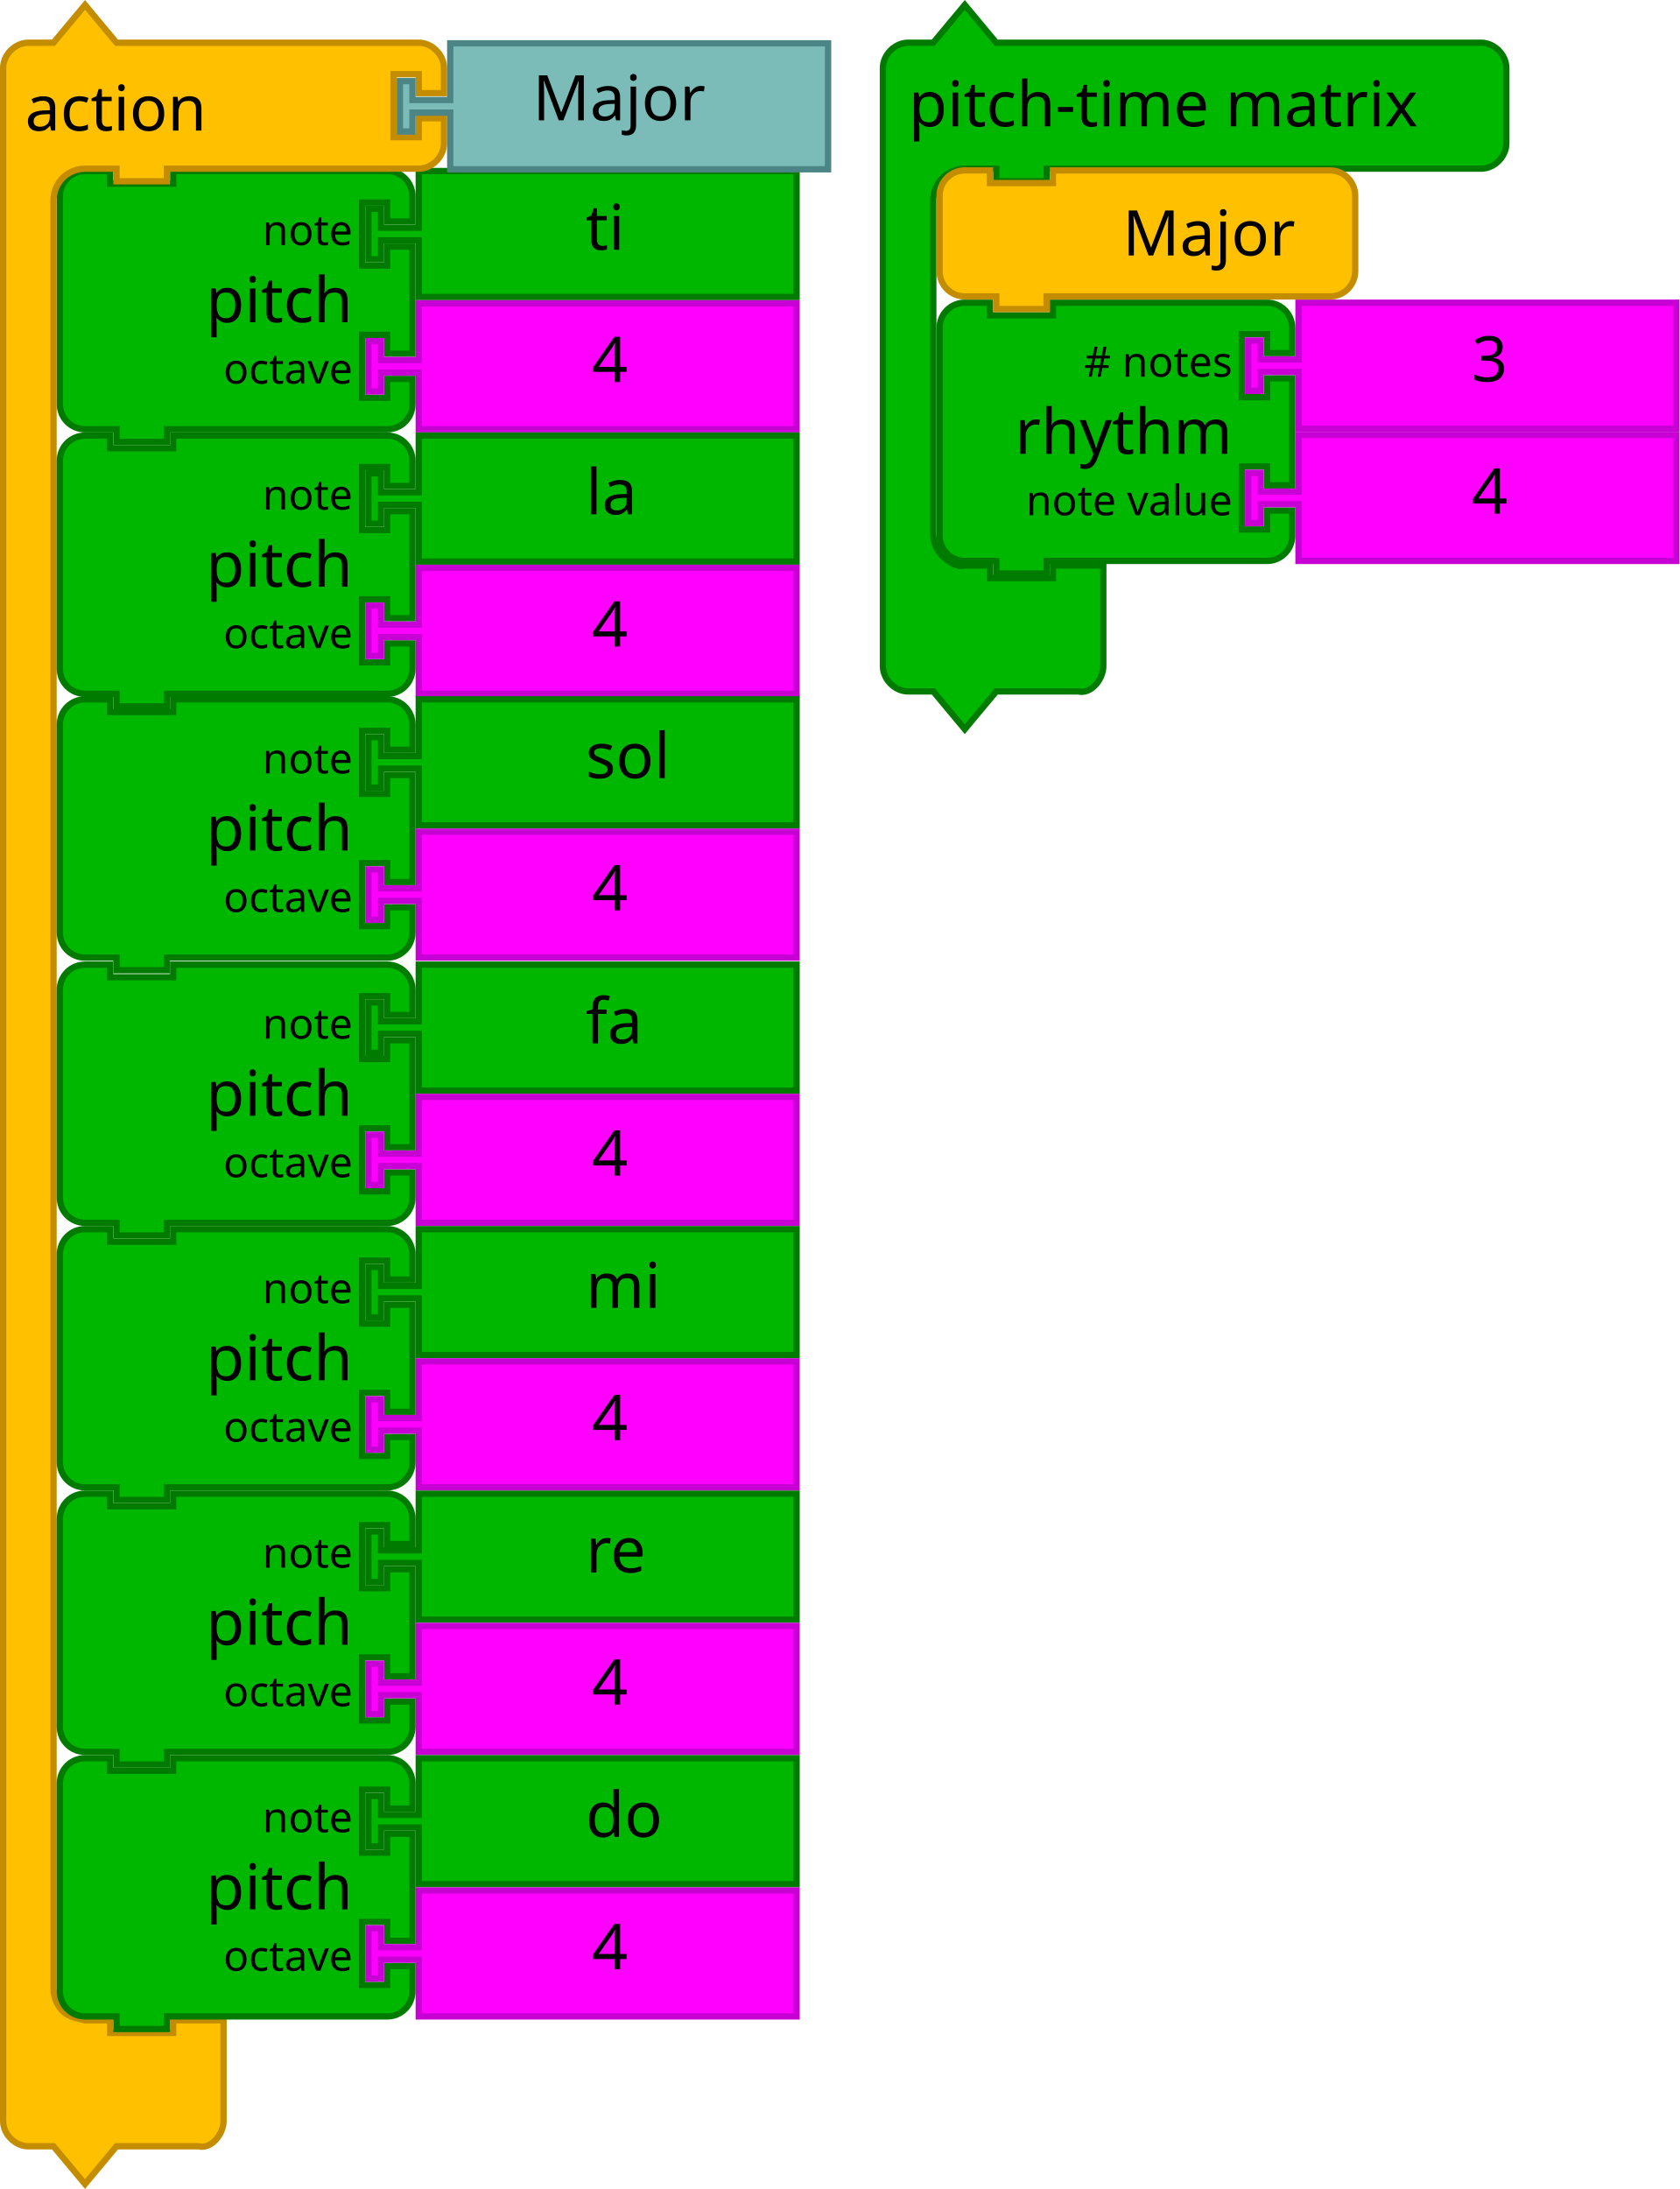
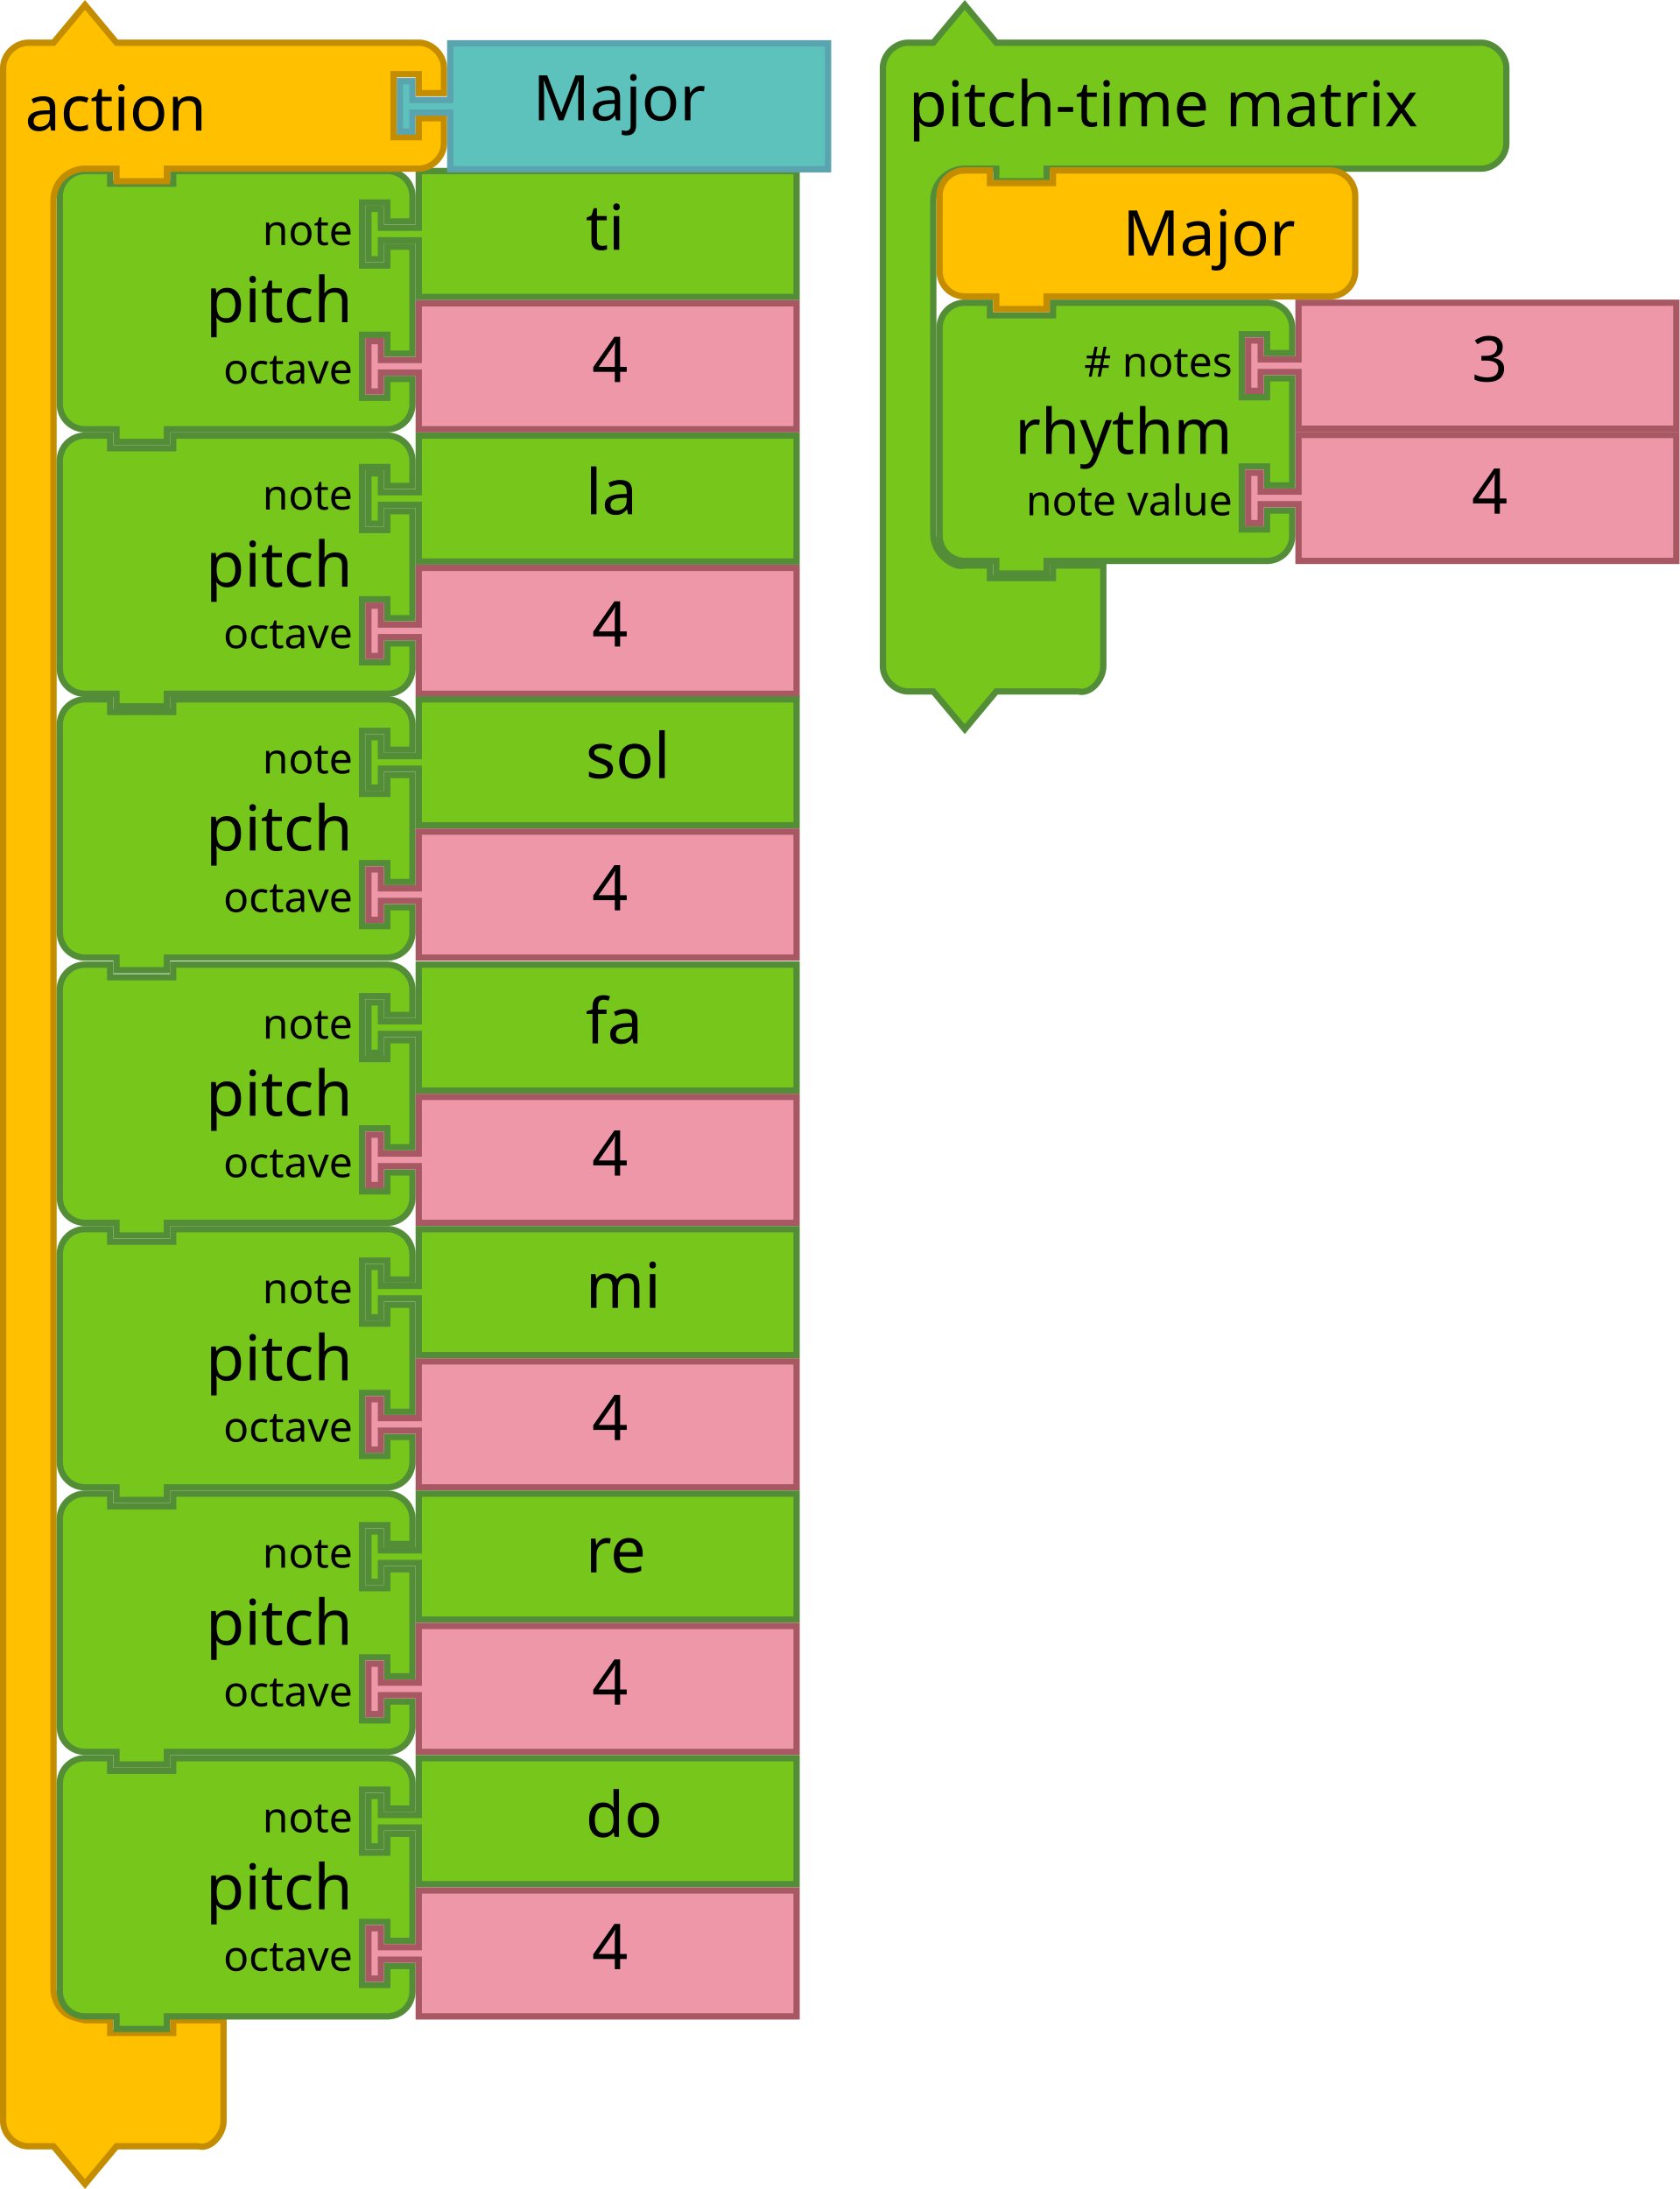
<svg xmlns="http://www.w3.org/2000/svg" version="1.1" width="533.416" height="695.124" id="svg3641">
  <defs id="defs3668" />
  <g id="g4196" transform="translate(-18,-41.80545)">
-     <path style="fill:#00b700;fill-opacity:1;stroke:#007b00;stroke-width:2;stroke-linecap:round;stroke-opacity:1" id="path3194" d="m 37,112.124 0,-8 a 8,8 0 0 1 8,-8 l 8,0 0,4 20,0 0,-4 60,0 8,0 a 8,8 0 0 1 8,8 l 0,8 -8,0 0,-6 -8,0 0,20 8,0 0,-6 8,0 0,34 -8,0 0,-6 -8,0 0,20 8,0 0,-6 8,0 0,8 a 8,8 0 0 1 -8,8 l -8,0 -60,0 -2,0 0,4 -16,0 0,-4 -2,0 -8,0 a 8,8 0 0 1 -8,-8 l 0,-8 0,-42 0,-8 z" />
+     <path style="fill:#76C61C;fill-opacity:1;stroke:#538D38;stroke-width:2;stroke-linecap:round;stroke-opacity:1" id="path3194" d="m 37,112.124 0,-8 a 8,8 0 0 1 8,-8 l 8,0 0,4 20,0 0,-4 60,0 8,0 a 8,8 0 0 1 8,8 l 0,8 -8,0 0,-6 -8,0 0,20 8,0 0,-6 8,0 0,34 -8,0 0,-6 -8,0 0,20 8,0 0,-6 8,0 0,8 a 8,8 0 0 1 -8,8 l -8,0 -60,0 -2,0 0,4 -16,0 0,-4 -2,0 -8,0 a 8,8 0 0 1 -8,-8 l 0,-8 0,-42 0,-8 z" />
    <text y="95.124" x="36" style="font-size:20px;font-family:Sans;text-anchor:end;fill:#000000" id="text3196">
      <tspan id="tspan3198" y="144.124" x="130">pitch</tspan>
    </text>
    <text y="97.124" x="36" style="font-size:13.333px;font-family:Sans;text-anchor:end;fill:#000000" id="text3200">
      <tspan id="tspan3202" y="119.624" x="130">note</tspan>
    </text>
    <text y="99.124" x="36" style="font-size:13.333px;font-family:Sans;text-anchor:end;fill:#000000" id="text3204">
      <tspan id="tspan3206" y="163.624" x="130">octave</tspan>
    </text>
-     <path d="m 151,96.124 120,0 0,40 -120,0 0,-16 0,-2 -12,0 0,6 -4,0 0,-16 4,0 0,6 12,0 0,-2 z" id="path21" style="fill:#00b700;fill-opacity:1;stroke:#007b00;stroke-width:2;stroke-linecap:round;stroke-opacity:1" />
+     <path d="m 151,96.124 120,0 0,40 -120,0 0,-16 0,-2 -12,0 0,6 -4,0 0,-16 4,0 0,6 12,0 0,-2 z" id="path21" style="fill:#76C61C;fill-opacity:1;stroke:#538D38;stroke-width:2;stroke-linecap:round;stroke-opacity:1" />
    <text y="95.124" id="text23" style="font-size:20px;font-family:Sans;text-anchor:start;fill:#000000" x="184">
      <tspan x="204" y="121.124" id="tspan25">ti</tspan>
    </text>
-     <path style="fill:#ff00ff;fill-opacity:1;stroke:#c700d3;stroke-width:2;stroke-linecap:round;stroke-opacity:1" id="path21-6" d="m 151,138.124 120,0 0,40 -120,0 0,-16 0,-2 -12,0 0,6 -4,0 0,-16 4,0 0,6 12,0 0,-2 z" />
+     <path style="fill:#EE97A8;fill-opacity:1;stroke:#A75862;stroke-width:2;stroke-linecap:round;stroke-opacity:1" id="path21-6" d="m 151,138.124 120,0 0,40 -120,0 0,-16 0,-2 -12,0 0,6 -4,0 0,-16 4,0 0,6 12,0 0,-2 z" />
    <text y="137.124" x="186" style="font-size:20px;font-family:Sans;text-anchor:start;fill:#000000" id="text23-9">
      <tspan id="tspan25-8" y="163.124" x="206">4</tspan>
    </text>
  </g>
  <path d="m 1,29.562 0,-8 c 0,-4.189 3.811,-8 8,-8 l 8,0 10,-12 10,12 18,0 70,0 8,0 c 4.189,0 8,3.811 8,8 l 0,8 -8,0 0,-6 -8,0 0,20 8,0 0,-6 8,0 0,8 c 0,4.189 -3.811,8 -8,8 l -8,0 -70,0 -2,0 0,4 -16,0 0,-4 -2,0 -8,0 c -2.618,0 -5.22,1.078 -7.071,2.929 C 18.078,58.342 17,60.944 17,63.562 l 0,8 0,552 0,8 c 0,2.618 1.078,5.22 2.929,7.071 1.851,1.851 4.531,2.294 7.071,2.929 l 8,0 0,4 20,0 0,-4 16,0 0,12 0,12 0,8 c 0,4.189 -3.936,9.016 -8,8 l -8,0 -18,0 -10,12 -10,-12 -8,0 c -4.189,0 -8,-3.811 -8,-8 l 0,-8 z" id="path3027-4" style="fill:#ffc000;fill-opacity:1;stroke:#c48d00;stroke-width:2;stroke-linecap:round;stroke-opacity:1" />
  <text x="-0.055" y="-1.532" id="text3029-4" style="font-size:20px;font-family:Sans;text-anchor:start;fill:#000000">
    <tspan x="7.945" y="41.468" id="tspan3031-5">action</tspan>
  </text>
-   <path d="m 143,13.757 120,0 0,40 -120,0 0,-16 0,-2 -12,0 0,6 -4,0 0,-16 4,0 0,6 12,0 0,-2 z" id="path21-2-0" style="fill:#7bbbb8;fill-opacity:1;stroke:#4c8585;stroke-width:2;stroke-linecap:round;stroke-opacity:1" />
+   <path d="m 143,13.757 120,0 0,40 -120,0 0,-16 0,-2 -12,0 0,6 -4,0 0,-16 4,0 0,6 12,0 0,-2 z" id="path21-2-0" style="fill:#5DC1BC;fill-opacity:1;stroke:#5AA4AF;stroke-width:2;stroke-linecap:round;stroke-opacity:1" />
  <text x="149.218" y="12.213" id="text23-2" style="font-size:20px;font-family:Sans;text-anchor:start;fill:#000000">
    <tspan x="169.218" y="38.213" id="tspan25-1">Major</tspan>
  </text>
  <g id="g4196-3" transform="translate(-18,42.19455)">
-     <path style="fill:#00b700;fill-opacity:1;stroke:#007b00;stroke-width:2;stroke-linecap:round;stroke-opacity:1" id="path3194-6" d="m 37,112.124 0,-8 a 8,8 0 0 1 8,-8 l 8,0 0,4 20,0 0,-4 60,0 8,0 a 8,8 0 0 1 8,8 l 0,8 -8,0 0,-6 -8,0 0,20 8,0 0,-6 8,0 0,34 -8,0 0,-6 -8,0 0,20 8,0 0,-6 8,0 0,8 a 8,8 0 0 1 -8,8 l -8,0 -60,0 -2,0 0,4 -16,0 0,-4 -2,0 -8,0 a 8,8 0 0 1 -8,-8 l 0,-8 0,-42 0,-8 z" />
+     <path style="fill:#76C61C;fill-opacity:1;stroke:#538D38;stroke-width:2;stroke-linecap:round;stroke-opacity:1" id="path3194-6" d="m 37,112.124 0,-8 a 8,8 0 0 1 8,-8 l 8,0 0,4 20,0 0,-4 60,0 8,0 a 8,8 0 0 1 8,8 l 0,8 -8,0 0,-6 -8,0 0,20 8,0 0,-6 8,0 0,34 -8,0 0,-6 -8,0 0,20 8,0 0,-6 8,0 0,8 a 8,8 0 0 1 -8,8 l -8,0 -60,0 -2,0 0,4 -16,0 0,-4 -2,0 -8,0 a 8,8 0 0 1 -8,-8 l 0,-8 0,-42 0,-8 z" />
    <text y="95.124" x="36" style="font-size:20px;font-family:Sans;text-anchor:end;fill:#000000" id="text3196-7">
      <tspan id="tspan3198-5" y="144.124" x="130">pitch</tspan>
    </text>
    <text y="97.124" x="36" style="font-size:13.333px;font-family:Sans;text-anchor:end;fill:#000000" id="text3200-3">
      <tspan id="tspan3202-5" y="119.624" x="130">note</tspan>
    </text>
    <text y="99.124" x="36" style="font-size:13.333px;font-family:Sans;text-anchor:end;fill:#000000" id="text3204-6">
      <tspan id="tspan3206-2" y="163.624" x="130">octave</tspan>
    </text>
-     <path d="m 151,96.124 120,0 0,40 -120,0 0,-16 0,-2 -12,0 0,6 -4,0 0,-16 4,0 0,6 12,0 0,-2 z" id="path21-9" style="fill:#00b700;fill-opacity:1;stroke:#007b00;stroke-width:2;stroke-linecap:round;stroke-opacity:1" />
+     <path d="m 151,96.124 120,0 0,40 -120,0 0,-16 0,-2 -12,0 0,6 -4,0 0,-16 4,0 0,6 12,0 0,-2 z" id="path21-9" style="fill:#76C61C;fill-opacity:1;stroke:#538D38;stroke-width:2;stroke-linecap:round;stroke-opacity:1" />
    <text y="95.124" id="text23-1" style="font-size:20px;font-family:Sans;text-anchor:start;fill:#000000" x="184">
      <tspan x="204" y="121.124" id="tspan25-2">la</tspan>
    </text>
-     <path style="fill:#ff00ff;fill-opacity:1;stroke:#c700d3;stroke-width:2;stroke-linecap:round;stroke-opacity:1" id="path21-6-7" d="m 151,138.124 120,0 0,40 -120,0 0,-16 0,-2 -12,0 0,6 -4,0 0,-16 4,0 0,6 12,0 0,-2 z" />
+     <path style="fill:#EE97A8;fill-opacity:1;stroke:#A75862;stroke-width:2;stroke-linecap:round;stroke-opacity:1" id="path21-6-7" d="m 151,138.124 120,0 0,40 -120,0 0,-16 0,-2 -12,0 0,6 -4,0 0,-16 4,0 0,6 12,0 0,-2 z" />
    <text y="137.124" x="186" style="font-size:20px;font-family:Sans;text-anchor:start;fill:#000000" id="text23-9-0">
      <tspan id="tspan25-8-9" y="163.124" x="206">4</tspan>
    </text>
  </g>
  <g id="g4196-36" transform="translate(-18,125.9654)">
-     <path style="fill:#00b700;fill-opacity:1;stroke:#007b00;stroke-width:2;stroke-linecap:round;stroke-opacity:1" id="path3194-0" d="m 37,112.124 0,-8 a 8,8 0 0 1 8,-8 l 8,0 0,4 20,0 0,-4 60,0 8,0 a 8,8 0 0 1 8,8 l 0,8 -8,0 0,-6 -8,0 0,20 8,0 0,-6 8,0 0,34 -8,0 0,-6 -8,0 0,20 8,0 0,-6 8,0 0,8 a 8,8 0 0 1 -8,8 l -8,0 -60,0 -2,0 0,4 -16,0 0,-4 -2,0 -8,0 a 8,8 0 0 1 -8,-8 l 0,-8 0,-42 0,-8 z" />
+     <path style="fill:#76C61C;fill-opacity:1;stroke:#538D38;stroke-width:2;stroke-linecap:round;stroke-opacity:1" id="path3194-0" d="m 37,112.124 0,-8 a 8,8 0 0 1 8,-8 l 8,0 0,4 20,0 0,-4 60,0 8,0 a 8,8 0 0 1 8,8 l 0,8 -8,0 0,-6 -8,0 0,20 8,0 0,-6 8,0 0,34 -8,0 0,-6 -8,0 0,20 8,0 0,-6 8,0 0,8 a 8,8 0 0 1 -8,8 l -8,0 -60,0 -2,0 0,4 -16,0 0,-4 -2,0 -8,0 a 8,8 0 0 1 -8,-8 l 0,-8 0,-42 0,-8 z" />
    <text y="95.124" x="36" style="font-size:20px;font-family:Sans;text-anchor:end;fill:#000000" id="text3196-6">
      <tspan id="tspan3198-2" y="144.124" x="130">pitch</tspan>
    </text>
    <text y="97.124" x="36" style="font-size:13.333px;font-family:Sans;text-anchor:end;fill:#000000" id="text3200-6">
      <tspan id="tspan3202-1" y="119.624" x="130">note</tspan>
    </text>
    <text y="99.124" x="36" style="font-size:13.333px;font-family:Sans;text-anchor:end;fill:#000000" id="text3204-8">
      <tspan id="tspan3206-7" y="163.624" x="130">octave</tspan>
    </text>
-     <path d="m 151,96.124 120,0 0,40 -120,0 0,-16 0,-2 -12,0 0,6 -4,0 0,-16 4,0 0,6 12,0 0,-2 z" id="path21-92" style="fill:#00b700;fill-opacity:1;stroke:#007b00;stroke-width:2;stroke-linecap:round;stroke-opacity:1" />
+     <path d="m 151,96.124 120,0 0,40 -120,0 0,-16 0,-2 -12,0 0,6 -4,0 0,-16 4,0 0,6 12,0 0,-2 z" id="path21-92" style="fill:#76C61C;fill-opacity:1;stroke:#538D38;stroke-width:2;stroke-linecap:round;stroke-opacity:1" />
    <text y="95.124" id="text23-0" style="font-size:20px;font-family:Sans;text-anchor:start;fill:#000000" x="184">
      <tspan x="204" y="121.124" id="tspan25-23">sol</tspan>
    </text>
-     <path style="fill:#ff00ff;fill-opacity:1;stroke:#c700d3;stroke-width:2;stroke-linecap:round;stroke-opacity:1" id="path21-6-75" d="m 151,138.124 120,0 0,40 -120,0 0,-16 0,-2 -12,0 0,6 -4,0 0,-16 4,0 0,6 12,0 0,-2 z" />
+     <path style="fill:#EE97A8;fill-opacity:1;stroke:#A75862;stroke-width:2;stroke-linecap:round;stroke-opacity:1" id="path21-6-75" d="m 151,138.124 120,0 0,40 -120,0 0,-16 0,-2 -12,0 0,6 -4,0 0,-16 4,0 0,6 12,0 0,-2 z" />
    <text y="137.124" x="186" style="font-size:20px;font-family:Sans;text-anchor:start;fill:#000000" id="text23-9-9">
      <tspan id="tspan25-8-2" y="163.124" x="206">4</tspan>
    </text>
  </g>
  <g id="g4196-2" transform="translate(-18,210.1945)">
-     <path style="fill:#00b700;fill-opacity:1;stroke:#007b00;stroke-width:2;stroke-linecap:round;stroke-opacity:1" id="path3194-8" d="m 37,112.124 0,-8 a 8,8 0 0 1 8,-8 l 8,0 0,4 20,0 0,-4 60,0 8,0 a 8,8 0 0 1 8,8 l 0,8 -8,0 0,-6 -8,0 0,20 8,0 0,-6 8,0 0,34 -8,0 0,-6 -8,0 0,20 8,0 0,-6 8,0 0,8 a 8,8 0 0 1 -8,8 l -8,0 -60,0 -2,0 0,4 -16,0 0,-4 -2,0 -8,0 a 8,8 0 0 1 -8,-8 l 0,-8 0,-42 0,-8 z" />
+     <path style="fill:#76C61C;fill-opacity:1;stroke:#538D38;stroke-width:2;stroke-linecap:round;stroke-opacity:1" id="path3194-8" d="m 37,112.124 0,-8 a 8,8 0 0 1 8,-8 l 8,0 0,4 20,0 0,-4 60,0 8,0 a 8,8 0 0 1 8,8 l 0,8 -8,0 0,-6 -8,0 0,20 8,0 0,-6 8,0 0,34 -8,0 0,-6 -8,0 0,20 8,0 0,-6 8,0 0,8 a 8,8 0 0 1 -8,8 l -8,0 -60,0 -2,0 0,4 -16,0 0,-4 -2,0 -8,0 a 8,8 0 0 1 -8,-8 l 0,-8 0,-42 0,-8 z" />
    <text y="95.124" x="36" style="font-size:20px;font-family:Sans;text-anchor:end;fill:#000000" id="text3196-9">
      <tspan id="tspan3198-7" y="144.124" x="130">pitch</tspan>
    </text>
    <text y="97.124" x="36" style="font-size:13.333px;font-family:Sans;text-anchor:end;fill:#000000" id="text3200-36">
      <tspan id="tspan3202-12" y="119.624" x="130">note</tspan>
    </text>
    <text y="99.124" x="36" style="font-size:13.333px;font-family:Sans;text-anchor:end;fill:#000000" id="text3204-9">
      <tspan id="tspan3206-3" y="163.624" x="130">octave</tspan>
    </text>
-     <path d="m 151,96.124 120,0 0,40 -120,0 0,-16 0,-2 -12,0 0,6 -4,0 0,-16 4,0 0,6 12,0 0,-2 z" id="path21-1" style="fill:#00b700;fill-opacity:1;stroke:#007b00;stroke-width:2;stroke-linecap:round;stroke-opacity:1" />
+     <path d="m 151,96.124 120,0 0,40 -120,0 0,-16 0,-2 -12,0 0,6 -4,0 0,-16 4,0 0,6 12,0 0,-2 z" id="path21-1" style="fill:#76C61C;fill-opacity:1;stroke:#538D38;stroke-width:2;stroke-linecap:round;stroke-opacity:1" />
    <text y="95.124" id="text23-94" style="font-size:20px;font-family:Sans;text-anchor:start;fill:#000000" x="184">
      <tspan x="204" y="121.124" id="tspan25-7">fa</tspan>
    </text>
-     <path style="fill:#ff00ff;fill-opacity:1;stroke:#c700d3;stroke-width:2;stroke-linecap:round;stroke-opacity:1" id="path21-6-8" d="m 151,138.124 120,0 0,40 -120,0 0,-16 0,-2 -12,0 0,6 -4,0 0,-16 4,0 0,6 12,0 0,-2 z" />
+     <path style="fill:#EE97A8;fill-opacity:1;stroke:#A75862;stroke-width:2;stroke-linecap:round;stroke-opacity:1" id="path21-6-8" d="m 151,138.124 120,0 0,40 -120,0 0,-16 0,-2 -12,0 0,6 -4,0 0,-16 4,0 0,6 12,0 0,-2 z" />
    <text y="137.124" x="186" style="font-size:20px;font-family:Sans;text-anchor:start;fill:#000000" id="text23-9-4">
      <tspan id="tspan25-8-5" y="163.124" x="206">4</tspan>
    </text>
  </g>
  <g id="g4196-0" transform="translate(-18,294.1945)">
-     <path style="fill:#00b700;fill-opacity:1;stroke:#007b00;stroke-width:2;stroke-linecap:round;stroke-opacity:1" id="path3194-3" d="m 37,112.124 0,-8 a 8,8 0 0 1 8,-8 l 8,0 0,4 20,0 0,-4 60,0 8,0 a 8,8 0 0 1 8,8 l 0,8 -8,0 0,-6 -8,0 0,20 8,0 0,-6 8,0 0,34 -8,0 0,-6 -8,0 0,20 8,0 0,-6 8,0 0,8 a 8,8 0 0 1 -8,8 l -8,0 -60,0 -2,0 0,4 -16,0 0,-4 -2,0 -8,0 a 8,8 0 0 1 -8,-8 l 0,-8 0,-42 0,-8 z" />
+     <path style="fill:#76C61C;fill-opacity:1;stroke:#538D38;stroke-width:2;stroke-linecap:round;stroke-opacity:1" id="path3194-3" d="m 37,112.124 0,-8 a 8,8 0 0 1 8,-8 l 8,0 0,4 20,0 0,-4 60,0 8,0 a 8,8 0 0 1 8,8 l 0,8 -8,0 0,-6 -8,0 0,20 8,0 0,-6 8,0 0,34 -8,0 0,-6 -8,0 0,20 8,0 0,-6 8,0 0,8 a 8,8 0 0 1 -8,8 l -8,0 -60,0 -2,0 0,4 -16,0 0,-4 -2,0 -8,0 a 8,8 0 0 1 -8,-8 l 0,-8 0,-42 0,-8 z" />
    <text y="95.124" x="36" style="font-size:20px;font-family:Sans;text-anchor:end;fill:#000000" id="text3196-61">
      <tspan id="tspan3198-0" y="144.124" x="130">pitch</tspan>
    </text>
    <text y="97.124" x="36" style="font-size:13.333px;font-family:Sans;text-anchor:end;fill:#000000" id="text3200-63">
      <tspan id="tspan3202-2" y="119.624" x="130">note</tspan>
    </text>
    <text y="99.124" x="36" style="font-size:13.333px;font-family:Sans;text-anchor:end;fill:#000000" id="text3204-0">
      <tspan id="tspan3206-6" y="163.624" x="130">octave</tspan>
    </text>
-     <path d="m 151,96.124 120,0 0,40 -120,0 0,-16 0,-2 -12,0 0,6 -4,0 0,-16 4,0 0,6 12,0 0,-2 z" id="path21-15" style="fill:#00b700;fill-opacity:1;stroke:#007b00;stroke-width:2;stroke-linecap:round;stroke-opacity:1" />
+     <path d="m 151,96.124 120,0 0,40 -120,0 0,-16 0,-2 -12,0 0,6 -4,0 0,-16 4,0 0,6 12,0 0,-2 z" id="path21-15" style="fill:#76C61C;fill-opacity:1;stroke:#538D38;stroke-width:2;stroke-linecap:round;stroke-opacity:1" />
    <text y="95.124" id="text23-5" style="font-size:20px;font-family:Sans;text-anchor:start;fill:#000000" x="184">
      <tspan x="204" y="121.124" id="tspan25-4">mi</tspan>
    </text>
-     <path style="fill:#ff00ff;fill-opacity:1;stroke:#c700d3;stroke-width:2;stroke-linecap:round;stroke-opacity:1" id="path21-6-76" d="m 151,138.124 120,0 0,40 -120,0 0,-16 0,-2 -12,0 0,6 -4,0 0,-16 4,0 0,6 12,0 0,-2 z" />
+     <path style="fill:#EE97A8;fill-opacity:1;stroke:#A75862;stroke-width:2;stroke-linecap:round;stroke-opacity:1" id="path21-6-76" d="m 151,138.124 120,0 0,40 -120,0 0,-16 0,-2 -12,0 0,6 -4,0 0,-16 4,0 0,6 12,0 0,-2 z" />
    <text y="137.124" x="186" style="font-size:20px;font-family:Sans;text-anchor:start;fill:#000000" id="text23-9-5">
      <tspan id="tspan25-8-6" y="163.124" x="206">4</tspan>
    </text>
  </g>
  <g id="g4196-9" transform="translate(-18,378.1945)">
-     <path style="fill:#00b700;fill-opacity:1;stroke:#007b00;stroke-width:2;stroke-linecap:round;stroke-opacity:1" id="path3194-37" d="m 37,112.124 0,-8 a 8,8 0 0 1 8,-8 l 8,0 0,4 20,0 0,-4 60,0 8,0 a 8,8 0 0 1 8,8 l 0,8 -8,0 0,-6 -8,0 0,20 8,0 0,-6 8,0 0,34 -8,0 0,-6 -8,0 0,20 8,0 0,-6 8,0 0,8 a 8,8 0 0 1 -8,8 l -8,0 -60,0 -2,0 0,4 -16,0 0,-4 -2,0 -8,0 a 8,8 0 0 1 -8,-8 l 0,-8 0,-42 0,-8 z" />
+     <path style="fill:#76C61C;fill-opacity:1;stroke:#538D38;stroke-width:2;stroke-linecap:round;stroke-opacity:1" id="path3194-37" d="m 37,112.124 0,-8 a 8,8 0 0 1 8,-8 l 8,0 0,4 20,0 0,-4 60,0 8,0 a 8,8 0 0 1 8,8 l 0,8 -8,0 0,-6 -8,0 0,20 8,0 0,-6 8,0 0,34 -8,0 0,-6 -8,0 0,20 8,0 0,-6 8,0 0,8 a 8,8 0 0 1 -8,8 l -8,0 -60,0 -2,0 0,4 -16,0 0,-4 -2,0 -8,0 a 8,8 0 0 1 -8,-8 l 0,-8 0,-42 0,-8 z" />
    <text y="95.124" x="36" style="font-size:20px;font-family:Sans;text-anchor:end;fill:#000000" id="text3196-4">
      <tspan id="tspan3198-52" y="144.124" x="130">pitch</tspan>
    </text>
    <text y="97.124" x="36" style="font-size:13.333px;font-family:Sans;text-anchor:end;fill:#000000" id="text3200-5">
      <tspan id="tspan3202-4" y="119.624" x="130">note</tspan>
    </text>
    <text y="99.124" x="36" style="font-size:13.333px;font-family:Sans;text-anchor:end;fill:#000000" id="text3204-7">
      <tspan id="tspan3206-4" y="163.624" x="130">octave</tspan>
    </text>
-     <path d="m 151,96.124 120,0 0,40 -120,0 0,-16 0,-2 -12,0 0,6 -4,0 0,-16 4,0 0,6 12,0 0,-2 z" id="path21-4" style="fill:#00b700;fill-opacity:1;stroke:#007b00;stroke-width:2;stroke-linecap:round;stroke-opacity:1" />
+     <path d="m 151,96.124 120,0 0,40 -120,0 0,-16 0,-2 -12,0 0,6 -4,0 0,-16 4,0 0,6 12,0 0,-2 z" id="path21-4" style="fill:#76C61C;fill-opacity:1;stroke:#538D38;stroke-width:2;stroke-linecap:round;stroke-opacity:1" />
    <text y="95.124" id="text23-3" style="font-size:20px;font-family:Sans;text-anchor:start;fill:#000000" x="184">
      <tspan x="204" y="121.124" id="tspan25-0">re</tspan>
    </text>
-     <path style="fill:#ff00ff;fill-opacity:1;stroke:#c700d3;stroke-width:2;stroke-linecap:round;stroke-opacity:1" id="path21-6-78" d="m 151,138.124 120,0 0,40 -120,0 0,-16 0,-2 -12,0 0,6 -4,0 0,-16 4,0 0,6 12,0 0,-2 z" />
+     <path style="fill:#EE97A8;fill-opacity:1;stroke:#A75862;stroke-width:2;stroke-linecap:round;stroke-opacity:1" id="path21-6-78" d="m 151,138.124 120,0 0,40 -120,0 0,-16 0,-2 -12,0 0,6 -4,0 0,-16 4,0 0,6 12,0 0,-2 z" />
    <text y="137.124" x="186" style="font-size:20px;font-family:Sans;text-anchor:start;fill:#000000" id="text23-9-6">
      <tspan id="tspan25-8-8" y="163.124" x="206">4</tspan>
    </text>
  </g>
  <g id="g4196-8" transform="translate(-18,462.1945)">
-     <path style="fill:#00b700;fill-opacity:1;stroke:#007b00;stroke-width:2;stroke-linecap:round;stroke-opacity:1" id="path3194-4" d="m 37,112.124 0,-8 a 8,8 0 0 1 8,-8 l 8,0 0,4 20,0 0,-4 60,0 8,0 a 8,8 0 0 1 8,8 l 0,8 -8,0 0,-6 -8,0 0,20 8,0 0,-6 8,0 0,34 -8,0 0,-6 -8,0 0,20 8,0 0,-6 8,0 0,8 a 8,8 0 0 1 -8,8 l -8,0 -60,0 -2,0 0,4 -16,0 0,-4 -2,0 -8,0 a 8,8 0 0 1 -8,-8 l 0,-8 0,-42 0,-8 z" />
+     <path style="fill:#76C61C;fill-opacity:1;stroke:#538D38;stroke-width:2;stroke-linecap:round;stroke-opacity:1" id="path3194-4" d="m 37,112.124 0,-8 a 8,8 0 0 1 8,-8 l 8,0 0,4 20,0 0,-4 60,0 8,0 a 8,8 0 0 1 8,8 l 0,8 -8,0 0,-6 -8,0 0,20 8,0 0,-6 8,0 0,34 -8,0 0,-6 -8,0 0,20 8,0 0,-6 8,0 0,8 a 8,8 0 0 1 -8,8 l -8,0 -60,0 -2,0 0,4 -16,0 0,-4 -2,0 -8,0 a 8,8 0 0 1 -8,-8 l 0,-8 0,-42 0,-8 z" />
    <text y="95.124" x="36" style="font-size:20px;font-family:Sans;text-anchor:end;fill:#000000" id="text3196-3">
      <tspan id="tspan3198-1" y="144.124" x="130">pitch</tspan>
    </text>
    <text y="97.124" x="36" style="font-size:13.333px;font-family:Sans;text-anchor:end;fill:#000000" id="text3200-4">
      <tspan id="tspan3202-9" y="119.624" x="130">note</tspan>
    </text>
    <text y="99.124" x="36" style="font-size:13.333px;font-family:Sans;text-anchor:end;fill:#000000" id="text3204-2">
      <tspan id="tspan3206-0" y="163.624" x="130">octave</tspan>
    </text>
-     <path d="m 151,96.124 120,0 0,40 -120,0 0,-16 0,-2 -12,0 0,6 -4,0 0,-16 4,0 0,6 12,0 0,-2 z" id="path21-68" style="fill:#00b700;fill-opacity:1;stroke:#007b00;stroke-width:2;stroke-linecap:round;stroke-opacity:1" />
+     <path d="m 151,96.124 120,0 0,40 -120,0 0,-16 0,-2 -12,0 0,6 -4,0 0,-16 4,0 0,6 12,0 0,-2 z" id="path21-68" style="fill:#76C61C;fill-opacity:1;stroke:#538D38;stroke-width:2;stroke-linecap:round;stroke-opacity:1" />
    <text y="95.124" id="text23-92" style="font-size:20px;font-family:Sans;text-anchor:start;fill:#000000" x="184">
      <tspan x="204" y="121.124" id="tspan25-6">do</tspan>
    </text>
-     <path style="fill:#ff00ff;fill-opacity:1;stroke:#c700d3;stroke-width:2;stroke-linecap:round;stroke-opacity:1" id="path21-6-6" d="m 151,138.124 120,0 0,40 -120,0 0,-16 0,-2 -12,0 0,6 -4,0 0,-16 4,0 0,6 12,0 0,-2 z" />
+     <path style="fill:#EE97A8;fill-opacity:1;stroke:#A75862;stroke-width:2;stroke-linecap:round;stroke-opacity:1" id="path21-6-6" d="m 151,138.124 120,0 0,40 -120,0 0,-16 0,-2 -12,0 0,6 -4,0 0,-16 4,0 0,6 12,0 0,-2 z" />
    <text y="137.124" x="186" style="font-size:20px;font-family:Sans;text-anchor:start;fill:#000000" id="text23-9-49">
      <tspan id="tspan25-8-50" y="163.124" x="206">4</tspan>
    </text>
  </g>
  <g transform="translate(-206.5836,-33.99999)" id="g5004">
-     <path d="m 505,146.124 0,-8 a 8,8 0 0 1 8,-8 l 8,0 0,4 20,0 0,-4 60,0 8,0 a 8,8 0 0 1 8,8 l 0,8 -8,0 0,-6 -8,0 0,20 8,0 0,-6 8,0 0,34 -8,0 0,-6 -8,0 0,20 8,0 0,-6 8,0 0,8 a 8,8 0 0 1 -8,8 l -8,0 -60,0 -2,0 0,4 -16,0 0,-4 -2,0 -8,0 a 8,8 0 0 1 -8,-8 l 0,-8 0,-42 0,-8 z" id="path3194-5" style="fill:#00b700;fill-opacity:1;stroke:#007b00;stroke-width:2;stroke-linecap:round;stroke-opacity:1" />
+     <path d="m 505,146.124 0,-8 a 8,8 0 0 1 8,-8 l 8,0 0,4 20,0 0,-4 60,0 8,0 a 8,8 0 0 1 8,8 l 0,8 -8,0 0,-6 -8,0 0,20 8,0 0,-6 8,0 0,34 -8,0 0,-6 -8,0 0,20 8,0 0,-6 8,0 0,8 a 8,8 0 0 1 -8,8 l -8,0 -60,0 -2,0 0,4 -16,0 0,-4 -2,0 -8,0 a 8,8 0 0 1 -8,-8 l 0,-8 0,-42 0,-8 z" id="path3194-5" style="fill:#76C61C;fill-opacity:1;stroke:#538D38;stroke-width:2;stroke-linecap:round;stroke-opacity:1" />
    <text y="129.124" x="504" id="text3196-8" style="font-size:20px;font-family:Sans;text-anchor:end;fill:#000000">
      <tspan x="598" y="178.124" id="tspan3198-7-3">rhythm</tspan>
    </text>
    <text y="131.124" x="504" id="text3200-4-6" style="font-size:13.333px;font-family:Sans;text-anchor:end;fill:#000000">
      <tspan x="598" y="153.624" id="tspan3202-8"># notes</tspan>
    </text>
    <text y="133.124" x="504" id="text3204-2-0" style="font-size:13.333px;font-family:Sans;text-anchor:end;fill:#000000">
      <tspan x="598" y="197.624" id="tspan3206-3-6">note value</tspan>
    </text>
-     <path d="m 619,172.124 120,0 0,40 -120,0 0,-16 0,-2 -12,0 0,6 -4,0 0,-16 4,0 0,6 12,0 0,-2 z" id="path21-6-1" style="fill:#ff00ff;fill-opacity:1;stroke:#c700d3;stroke-width:2;stroke-linecap:round;stroke-opacity:1" />
+     <path d="m 619,172.124 120,0 0,40 -120,0 0,-16 0,-2 -12,0 0,6 -4,0 0,-16 4,0 0,6 12,0 0,-2 z" id="path21-6-1" style="fill:#EE97A8;fill-opacity:1;stroke:#A75862;stroke-width:2;stroke-linecap:round;stroke-opacity:1" />
    <text id="text23-9-1" style="font-size:20px;font-family:Sans;text-anchor:start;fill:#000000" x="654" y="171.124">
      <tspan x="674" y="197.124" id="tspan25-8-9-7">4</tspan>
    </text>
-     <path d="m 619,130.124 120,0 0,40 -120,0 0,-16 0,-2 -12,0 0,6 -4,0 0,-16 4,0 0,6 12,0 0,-2 z" id="path21-6-15" style="fill:#ff00ff;fill-opacity:1;stroke:#c700d3;stroke-width:2;stroke-linecap:round;stroke-opacity:1" />
+     <path d="m 619,130.124 120,0 0,40 -120,0 0,-16 0,-2 -12,0 0,6 -4,0 0,-16 4,0 0,6 12,0 0,-2 z" id="path21-6-15" style="fill:#EE97A8;fill-opacity:1;stroke:#A75862;stroke-width:2;stroke-linecap:round;stroke-opacity:1" />
    <text id="text23-9-6-9" style="font-size:20px;font-family:Sans;text-anchor:start;fill:#000000" x="654" y="129.124">
      <tspan x="674" y="155.124" id="tspan25-8-1">3</tspan>
    </text>
-     <path d="m 487,63.562 0,-8 c 0,-4.189 3.811,-8 8,-8 l 8,0 10,-12 10,12 18,0 128,0 8,0 c 4.189,0 8,3.811 8,8 l 0,8 0,8 0,8 c 0,4.189 -3.811,8 -8,8 l -8,0 -128,0 -2,0 0,4 -16,0 0,-4 -2,0 -8,0 c -2.618,0 -5.22,1.078 -7.071,2.929 C 504.078,92.342 503,94.944 503,97.562 l 0,8 0,90 0,8 c 0,2.618 1.078,5.22 2.929,7.071 1.851,1.851 4.531,3.564 7.071,2.929 l 8,0 0,4 20,0 0,-4 16,0 0,12 0,12 0,8 c 0,4.189 -3.936,9.016 -8,8 l -8,0 -18,0 -10,12 -10,-12 -8,0 c -4.189,0 -8,-3.811 -8,-8 l 0,-8 z" id="path3660" style="fill:#00b700;fill-opacity:1;stroke:#007b00;stroke-width:2;stroke-linecap:round;stroke-opacity:1" />
+     <path d="m 487,63.562 0,-8 c 0,-4.189 3.811,-8 8,-8 l 8,0 10,-12 10,12 18,0 128,0 8,0 c 4.189,0 8,3.811 8,8 l 0,8 0,8 0,8 c 0,4.189 -3.811,8 -8,8 l -8,0 -128,0 -2,0 0,4 -16,0 0,-4 -2,0 -8,0 c -2.618,0 -5.22,1.078 -7.071,2.929 C 504.078,92.342 503,94.944 503,97.562 l 0,8 0,90 0,8 c 0,2.618 1.078,5.22 2.929,7.071 1.851,1.851 4.531,3.564 7.071,2.929 l 8,0 0,4 20,0 0,-4 16,0 0,12 0,12 0,8 c 0,4.189 -3.936,9.016 -8,8 l -8,0 -18,0 -10,12 -10,-12 -8,0 c -4.189,0 -8,-3.811 -8,-8 l 0,-8 z" id="path3660" style="fill:#76C61C;fill-opacity:1;stroke:#538D38;stroke-width:2;stroke-linecap:round;stroke-opacity:1" />
    <text id="text3662" style="font-size:20px;font-family:Sans;text-anchor:start;fill:#000000" x="487.145" y="31.124">
      <tspan x="495.145" y="74.124" id="tspan3664">pitch-time matrix</tspan>
    </text>
    <g transform="translate(504,87.12408)" id="g3918-9">
      <path style="fill:#ffc000;fill-opacity:1;stroke:#c48d00;stroke-width:2;stroke-linecap:round;stroke-opacity:1" id="path3058-8" d="M 1,17 1,9 A 8,8 0 0 1 9,1 l 8,0 0,4 20,0 0,-4 80,0 8,0 a 8,8 0 0 1 8,8 l 0,8 0,8 0,8 a 8,8 0 0 1 -8,8 l -8,0 -80,0 -2,0 0,4 -16,0 0,-4 -2,0 -8,0 A 8,8 0 0 1 1,33 l 0,-8 z" />
      <text style="font-size:20px;font-family:Sans;text-anchor:end;fill:#000000" id="text3060-6">
        <tspan id="tspan3062-0" y="28" x="114">Major</tspan>
      </text>
    </g>
  </g>
</svg>
